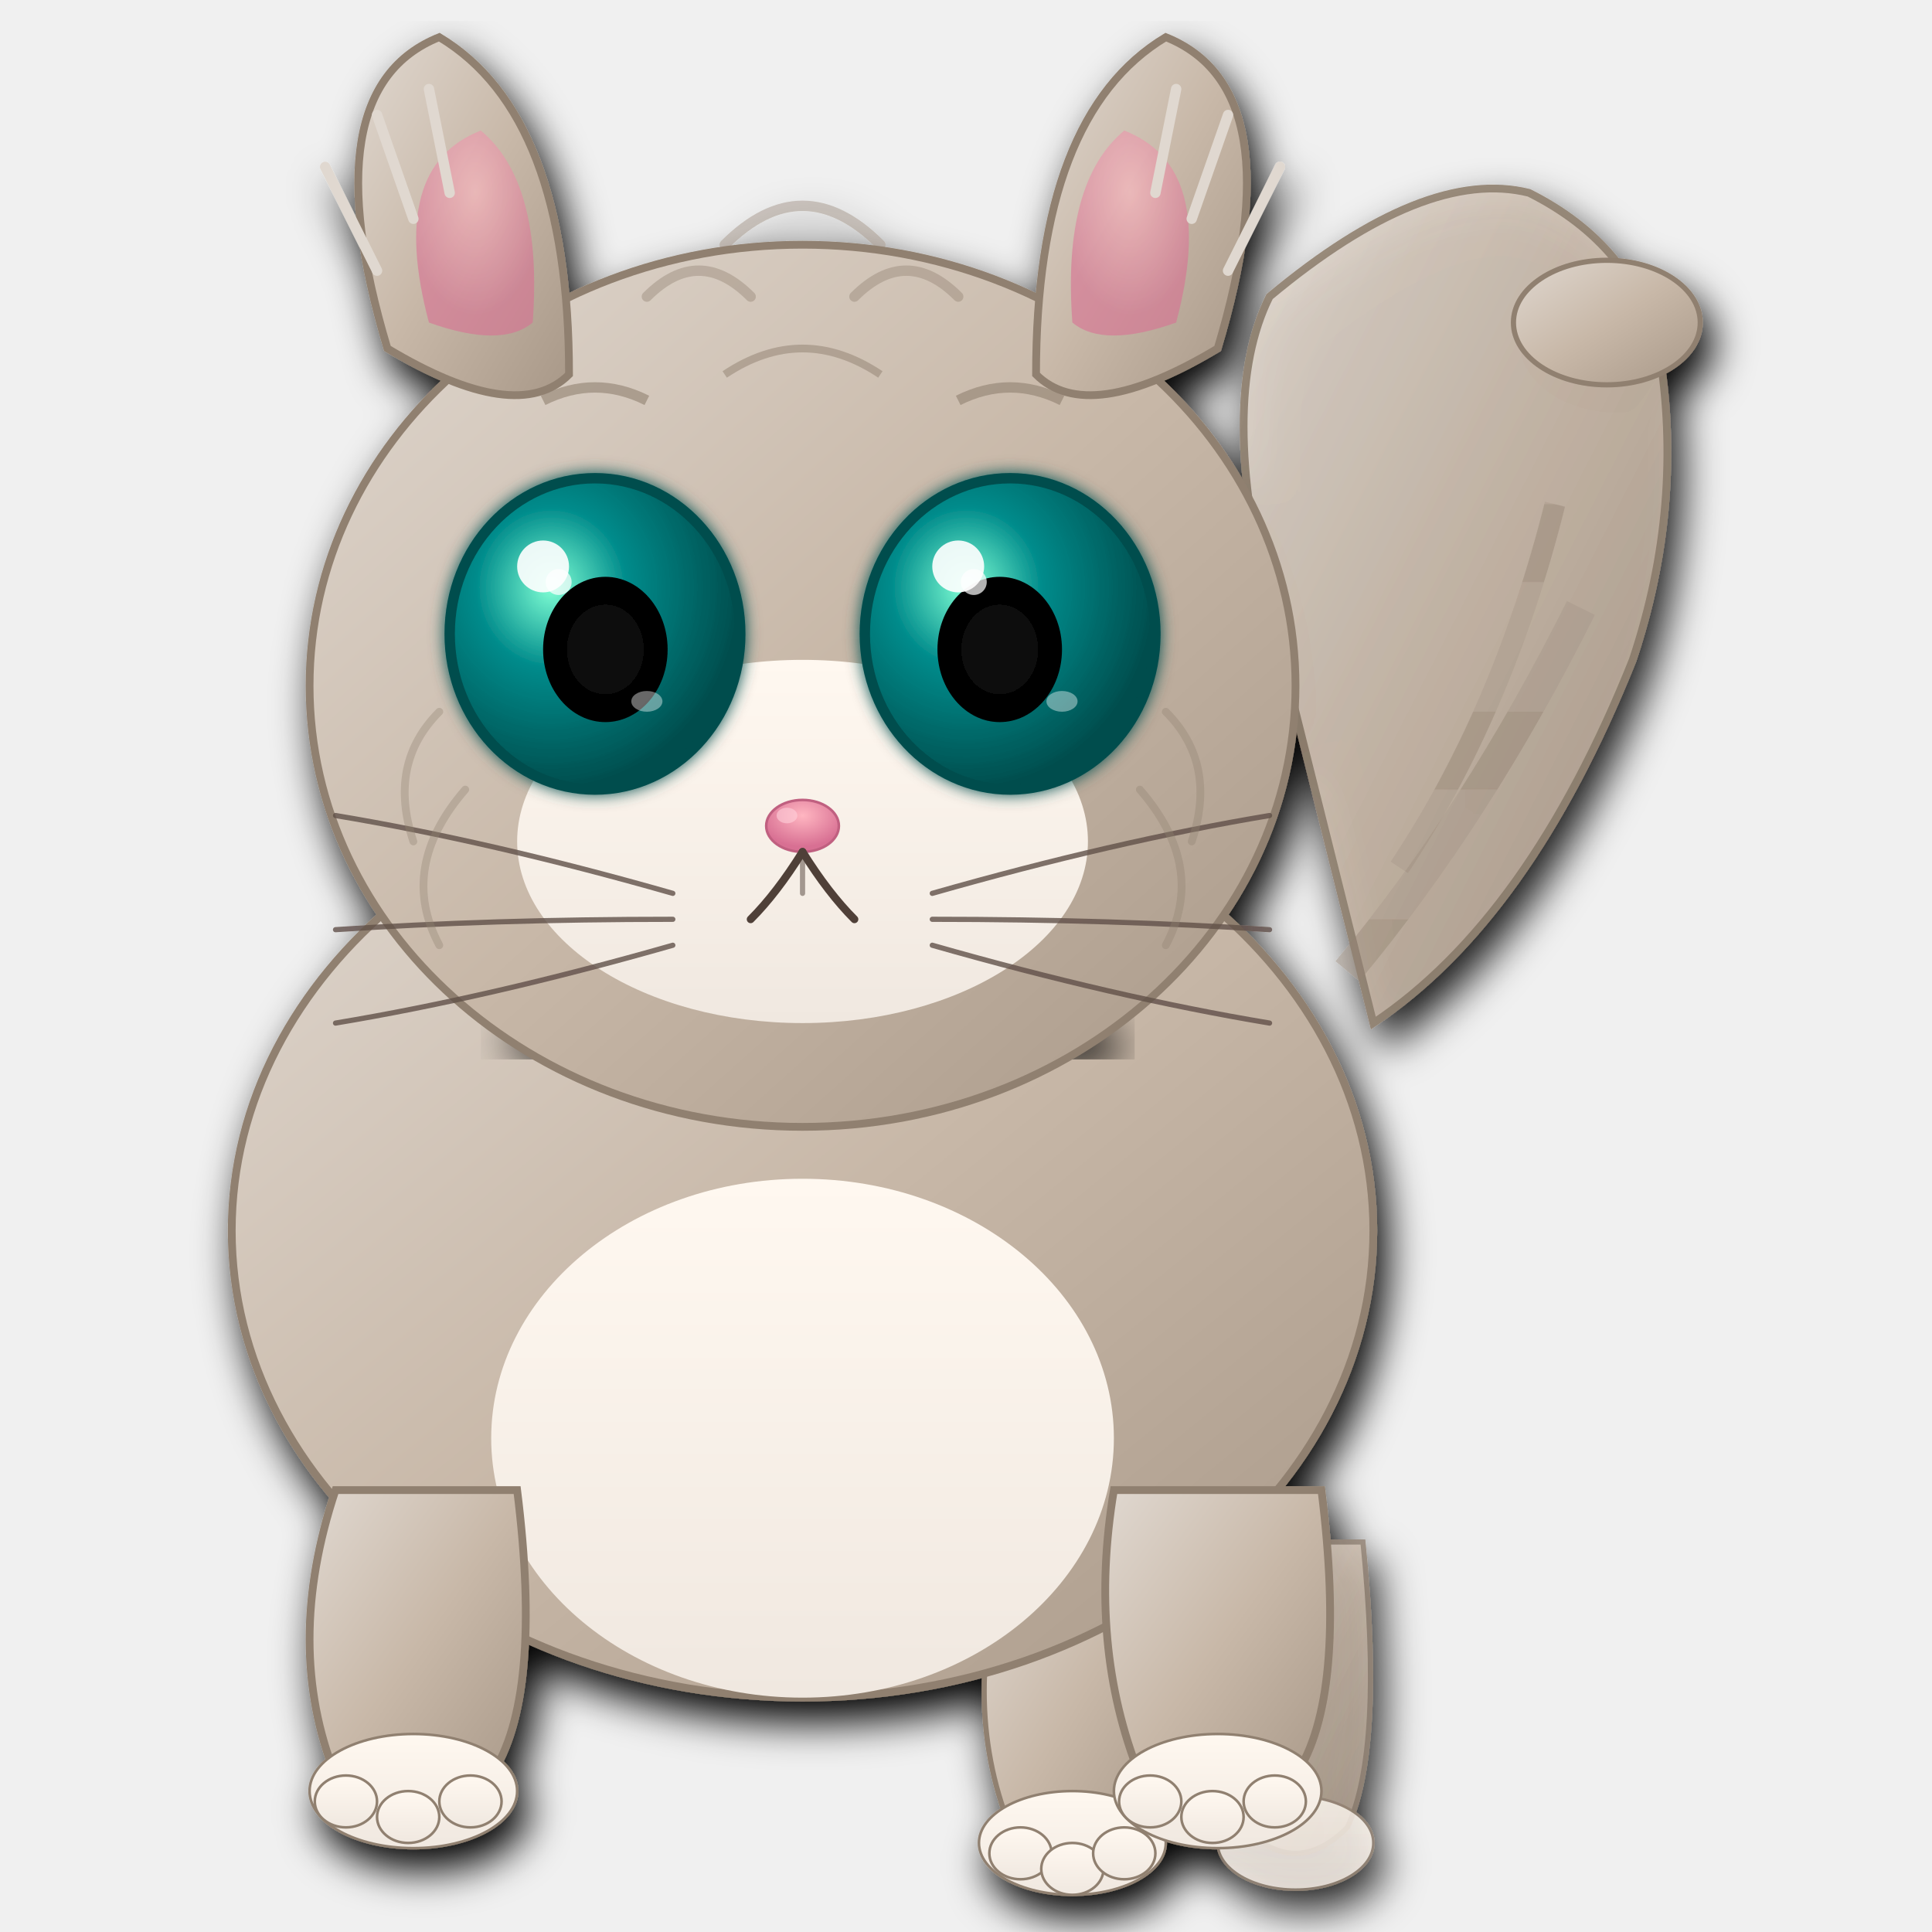
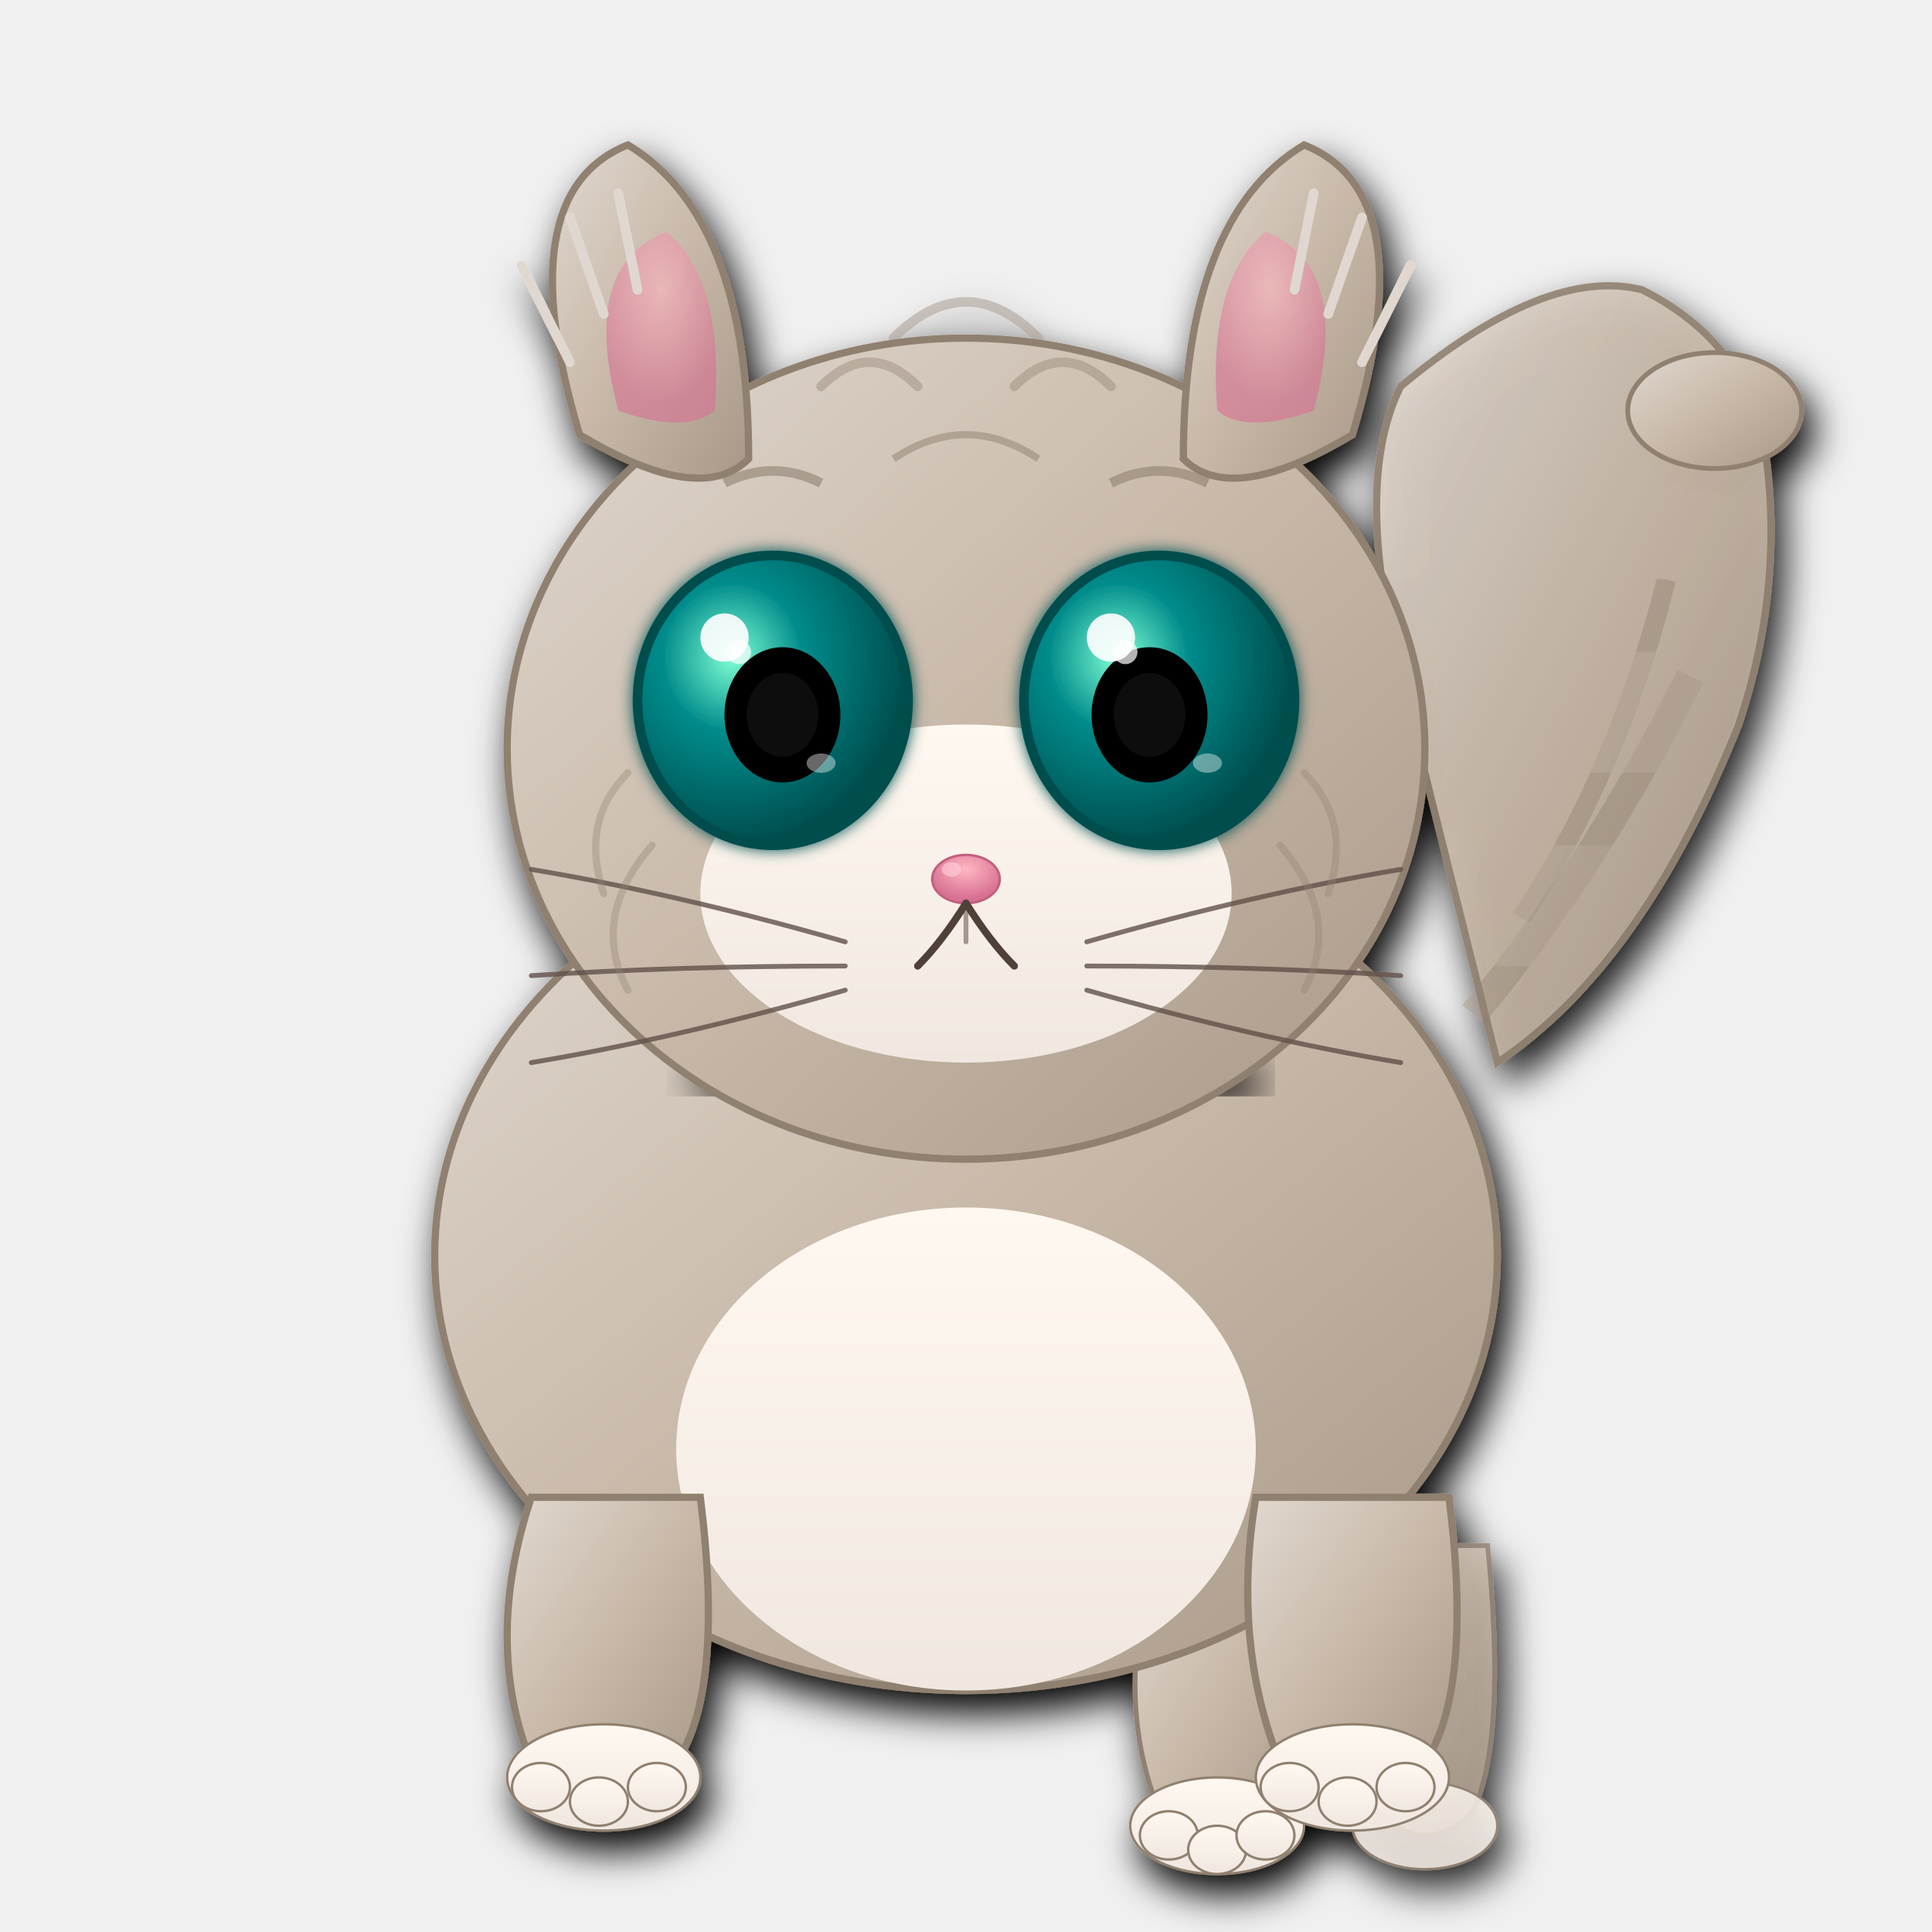
- <svg xmlns="http://www.w3.org/2000/svg" viewBox="45.34 22.84 372.32 372.32" preserveAspectRatio="xMidYMid meet">
+ <svg xmlns="http://www.w3.org/2000/svg" viewBox="0 0 400 400" width="400" height="400">
  <defs>
    <linearGradient id="furGradient" x1="0%" y1="0%" x2="100%" y2="100%">
      <stop offset="0%" style="stop-color:#E0D8D0;stop-opacity:1" />
      <stop offset="50%" style="stop-color:#C8B8A8;stop-opacity:1" />
      <stop offset="100%" style="stop-color:#A89888;stop-opacity:1" />
    </linearGradient>
    <linearGradient id="bellyGradient" x1="0%" y1="0%" x2="0%" y2="100%">
      <stop offset="0%" style="stop-color:#FFF8F0;stop-opacity:1" />
      <stop offset="100%" style="stop-color:#F0E8E0;stop-opacity:1" />
    </linearGradient>
    <radialGradient id="noseGradient" cx="50%" cy="30%" r="60%">
      <stop offset="0%" style="stop-color:#FFB6C1;stop-opacity:1" />
      <stop offset="100%" style="stop-color:#D87093;stop-opacity:1" />
    </radialGradient>
    <radialGradient id="eyeGradient" cx="35%" cy="35%" r="65%">
      <stop offset="0%" style="stop-color:#7FFFD4;stop-opacity:1" />
      <stop offset="40%" style="stop-color:#008B8B;stop-opacity:1" />
      <stop offset="100%" style="stop-color:#004D4D;stop-opacity:1" />
    </radialGradient>
    <radialGradient id="pupilGradient" cx="50%" cy="50%" r="50%">
      <stop offset="0%" style="stop-color:#111;stop-opacity:1" />
      <stop offset="100%" style="stop-color:#000;stop-opacity:1" />
    </radialGradient>
    <filter id="dropShadow" x="-20%" y="-20%" width="140%" height="140%">
      <feGaussianBlur in="SourceAlpha" stdDeviation="4" result="blur" />
      <feOffset dx="2" dy="4" result="offsetBlur" />
      <feComponentTransfer>
        <feFuncA type="linear" slope="0.3" />
      </feComponentTransfer>
      <feMerge>
        <feMergeNode in="offsetBlur" />
        <feMergeNode in="SourceGraphic" />
      </feMerge>
    </filter>
    <filter id="eyeGlow" x="-50%" y="-50%" width="200%" height="200%">
      <feGaussianBlur stdDeviation="1.5" result="blur" />
      <feMerge>
        <feMergeNode in="blur" />
        <feMergeNode in="SourceGraphic" />
      </feMerge>
    </filter>
    <pattern id="tabbyStripes" x="0" y="0" width="10" height="40" patternUnits="userSpaceOnUse">
      <path d="M0,0 L10,0 L10,40 L0,40 Z" fill="#908070" opacity="0.4" />
      <path d="M0,0 L10,0 L10,15 L0,15 Z" fill="#908070" opacity="0.6" />
    </pattern>
  </defs>
  <g filter="url(#dropShadow)">
    <path d="M310,220 Q340,200 360,150 Q370,120 365,90 Q360,70 340,60 Q320,55 290,80 Q280,100 290,140 Q300,180 310,220 Z" fill="url(#furGradient)" stroke="#908070" stroke-width="1.5" opacity="0.9" />
    <ellipse cx="355" cy="85" rx="18" ry="12" fill="url(#furGradient)" stroke="#908070" stroke-width="1" />
    <path d="M305,210 Q330,180 350,140" stroke="url(#tabbyStripes)" stroke-width="6" fill="none" opacity="0.5" />
    <path d="M315,190 Q335,160 345,120" stroke="url(#tabbyStripes)" stroke-width="4" fill="none" opacity="0.5" />
    <path d="M240,320 Q230,350 240,375 Q250,385 265,375 Q275,360 270,320 Z" fill="url(#furGradient)" stroke="#908070" stroke-width="1" />
    <ellipse cx="252" cy="378" rx="18" ry="10" fill="url(#bellyGradient)" stroke="#908070" stroke-width="0.5" />
    <g fill="url(#bellyGradient)" stroke="#908070" stroke-width="0.5">
      <ellipse cx="242" cy="380" rx="6" ry="5" />
      <ellipse cx="252" cy="383" rx="6" ry="5" />
      <ellipse cx="262" cy="380" rx="6" ry="5" />
    </g>
    <path d="M280,320 Q275,350 285,375 Q295,385 305,375 Q312,360 308,320 Z" fill="url(#furGradient)" stroke="#908070" stroke-width="1" opacity="0.8" />
    <ellipse cx="295" cy="378" rx="15" ry="9" fill="url(#bellyGradient)" stroke="#908070" stroke-width="0.5" opacity="0.8" />
    <ellipse cx="200" cy="260" rx="110" ry="90" fill="url(#furGradient)" stroke="#908070" stroke-width="1.5" />
    <ellipse cx="200" cy="300" rx="60" ry="50" fill="url(#bellyGradient)" stroke="none" />
    <path d="M140,220 Q150,210 160,220 Q155,230 140,220" fill="#FFF8F0" opacity="0.8" stroke="none" filter="url(#dropShadow)" />
    <path d="M160,215 Q170,205 180,215 Q175,225 160,215" fill="#FFF8F0" opacity="0.8" stroke="none" filter="url(#dropShadow)" />
    <path d="M240,220 Q250,210 260,220 Q255,230 240,220" fill="#FFF8F0" opacity="0.8" stroke="none" filter="url(#dropShadow)" />
    <path d="M110,310 Q100,340 110,365 Q125,375 140,365 Q150,350 145,310 Z" fill="url(#furGradient)" stroke="#908070" stroke-width="1.5" />
    <ellipse cx="125" cy="368" rx="20" ry="11" fill="url(#bellyGradient)" stroke="#908070" stroke-width="0.5" />
    <g fill="url(#bellyGradient)" stroke="#908070" stroke-width="0.5">
      <ellipse cx="112" cy="370" rx="6" ry="5" />
      <ellipse cx="124" cy="373" rx="6" ry="5" />
      <ellipse cx="136" cy="370" rx="6" ry="5" />
    </g>
    <path d="M260,310 Q255,340 265,365 Q280,375 295,365 Q305,350 300,310 Z" fill="url(#furGradient)" stroke="#908070" stroke-width="1.5" />
    <ellipse cx="280" cy="368" rx="20" ry="11" fill="url(#bellyGradient)" stroke="#908070" stroke-width="0.5" />
    <g fill="url(#bellyGradient)" stroke="#908070" stroke-width="0.5">
      <ellipse cx="267" cy="370" rx="6" ry="5" />
      <ellipse cx="279" cy="373" rx="6" ry="5" />
      <ellipse cx="291" cy="370" rx="6" ry="5" />
    </g>
    <ellipse cx="200" cy="155" rx="95" ry="85" fill="url(#furGradient)" stroke="#908070" stroke-width="1.5" />
    <ellipse cx="200" cy="185" rx="55" ry="35" fill="url(#bellyGradient)" stroke="none" />
    <path d="M120,90 Q105,40 130,30 Q155,45 155,95 Q145,105 120,90 Z" fill="url(#furGradient)" stroke="#908070" stroke-width="1.5" />
    <path d="M128,85 Q120,55 138,48 Q150,58 148,85 Q142,90 128,85 Z" fill="url(#noseGradient)" opacity="0.6" stroke="none" />
    <g stroke="#E0D8D0" stroke-width="2" fill="none" stroke-linecap="round">
      <line x1="118" y1="75" x2="108" y2="55" />
      <line x1="125" y1="65" x2="118" y2="45" />
      <line x1="132" y1="60" x2="128" y2="40" />
    </g>
    <path d="M280,90 Q295,40 270,30 Q245,45 245,95 Q255,105 280,90 Z" fill="url(#furGradient)" stroke="#908070" stroke-width="1.5" />
    <path d="M272,85 Q280,55 262,48 Q250,58 252,85 Q258,90 272,85 Z" fill="url(#noseGradient)" opacity="0.6" stroke="none" />
    <g stroke="#E0D8D0" stroke-width="2" fill="none" stroke-linecap="round">
      <line x1="282" y1="75" x2="292" y2="55" />
      <line x1="275" y1="65" x2="282" y2="45" />
      <line x1="268" y1="60" x2="272" y2="40" />
    </g>
    <g filter="url(#eyeGlow)">
      <ellipse cx="160" cy="145" rx="28" ry="30" fill="url(#eyeGradient)" stroke="#004D4D" stroke-width="2" />
      <ellipse cx="162" cy="148" rx="12" ry="14" fill="url(#pupilGradient)" />
      <ellipse cx="150" cy="132" rx="5" ry="5" fill="white" opacity="0.9" />
      <ellipse cx="153" cy="135" rx="2.5" ry="2.5" fill="white" opacity="0.7" />
      <ellipse cx="170" cy="158" rx="3" ry="2" fill="white" opacity="0.4" />
    </g>
    <g filter="url(#eyeGlow)">
      <ellipse cx="240" cy="145" rx="28" ry="30" fill="url(#eyeGradient)" stroke="#004D4D" stroke-width="2" />
      <ellipse cx="238" cy="148" rx="12" ry="14" fill="url(#pupilGradient)" />
      <ellipse cx="230" cy="132" rx="5" ry="5" fill="white" opacity="0.9" />
      <ellipse cx="233" cy="135" rx="2.5" ry="2.5" fill="white" opacity="0.7" />
      <ellipse cx="250" cy="158" rx="3" ry="2" fill="white" opacity="0.4" />
    </g>
    <path d="M150,100 Q160,95 170,100" stroke="#908070" stroke-width="2" fill="none" opacity="0.6" />
    <path d="M230,100 Q240,95 250,100" stroke="#908070" stroke-width="2" fill="none" opacity="0.6" />
    <path d="M185,95 Q200,85 215,95" stroke="#908070" stroke-width="1.5" fill="none" opacity="0.5" />
    <ellipse cx="200" cy="182" rx="7" ry="5" fill="url(#noseGradient)" stroke="#C06080" stroke-width="0.5" />
    <ellipse cx="197" cy="180" rx="2" ry="1.5" fill="#FFD0DB" opacity="0.6" />
    <path d="M200,187 Q195,195 190,200" stroke="#504038" stroke-width="1.5" fill="none" stroke-linecap="round" />
    <path d="M200,187 Q205,195 210,200" stroke="#504038" stroke-width="1.5" fill="none" stroke-linecap="round" />
    <line x1="200" y1="187" x2="200" y2="195" stroke="#504038" stroke-width="1" stroke-linecap="round" opacity="0.5" />
    <g stroke="#605048" stroke-width="1" fill="none" stroke-linecap="round" opacity="0.8">
      <path d="M175,195 Q140,185 110,180" />
      <path d="M175,200 Q140,200 110,202" />
      <path d="M175,205 Q140,215 110,220" />
      <path d="M225,195 Q260,185 290,180" />
      <path d="M225,200 Q260,200 290,202" />
      <path d="M225,205 Q260,215 290,220" />
    </g>
    <g fill="none" stroke="#908070" stroke-width="2" opacity="0.4" stroke-linecap="round">
      <path d="M170,80 Q180,70 190,80" />
      <path d="M210,80 Q220,70 230,80" />
      <path d="M185,70 Q200,55 215,70" />
    </g>
    <g fill="none" stroke="#908070" stroke-width="1.5" opacity="0.35" stroke-linecap="round">
      <path d="M130,160 Q120,170 125,185" />
      <path d="M135,175 Q122,190 130,205" />
      <path d="M270,160 Q280,170 275,185" />
      <path d="M265,175 Q278,190 270,205" />
    </g>
  </g>
</svg>
